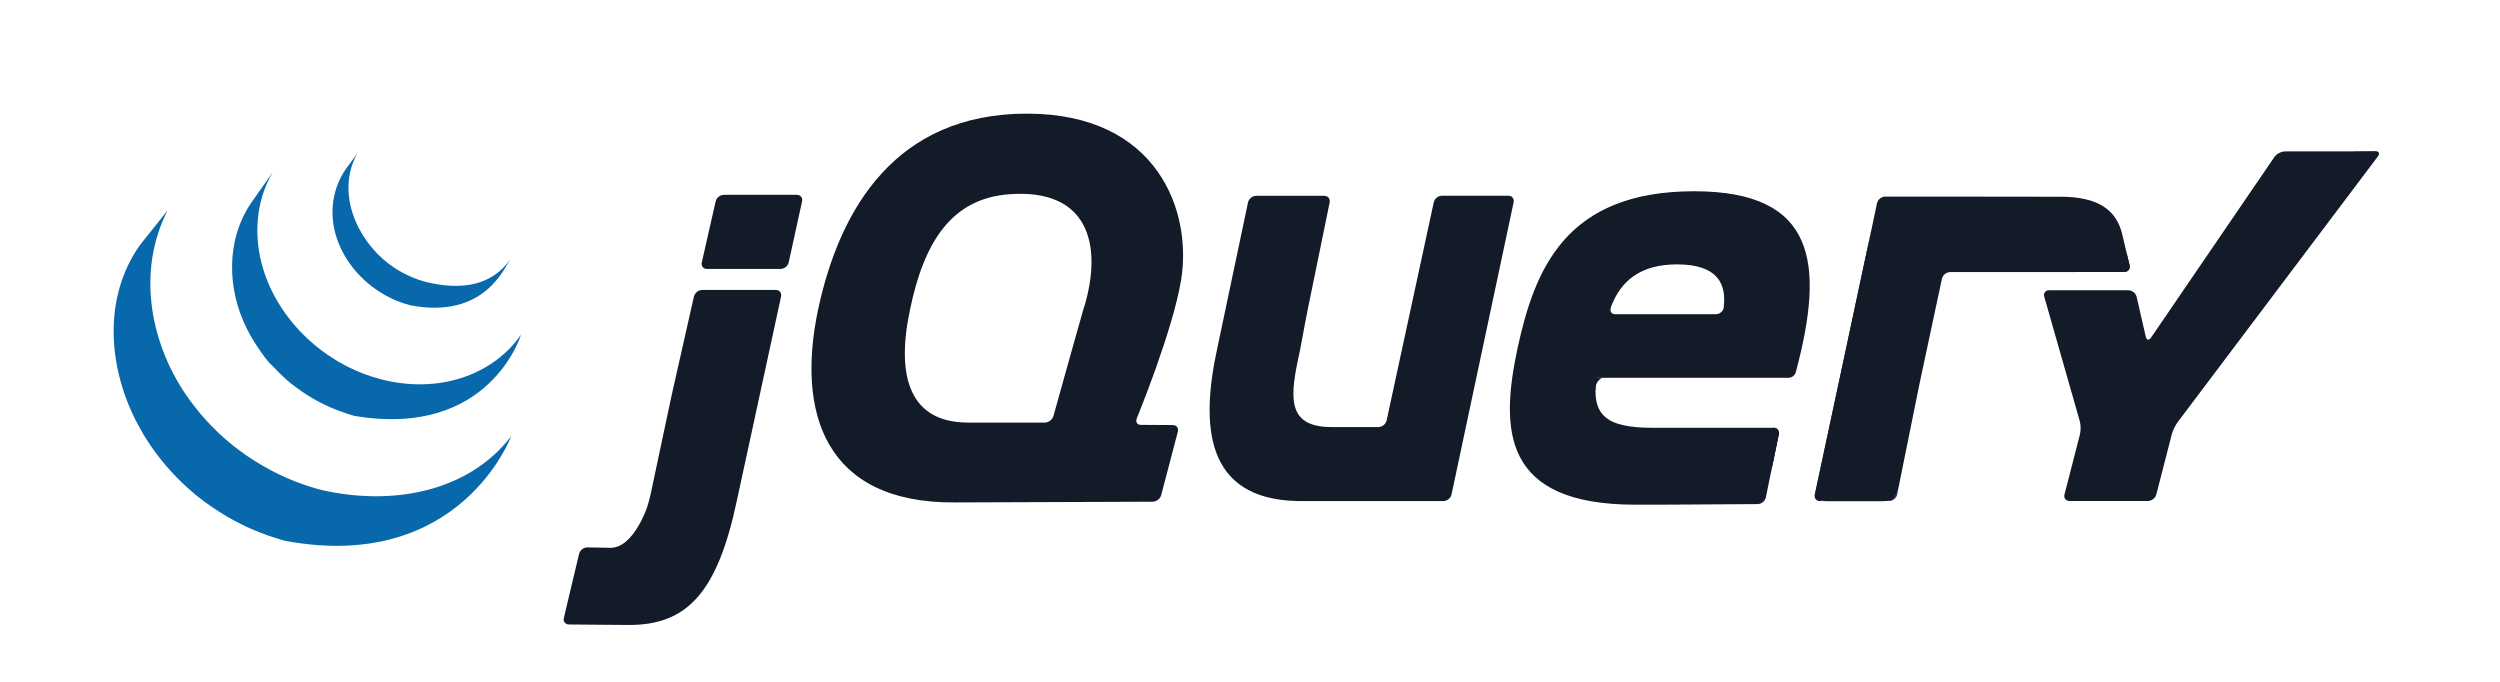
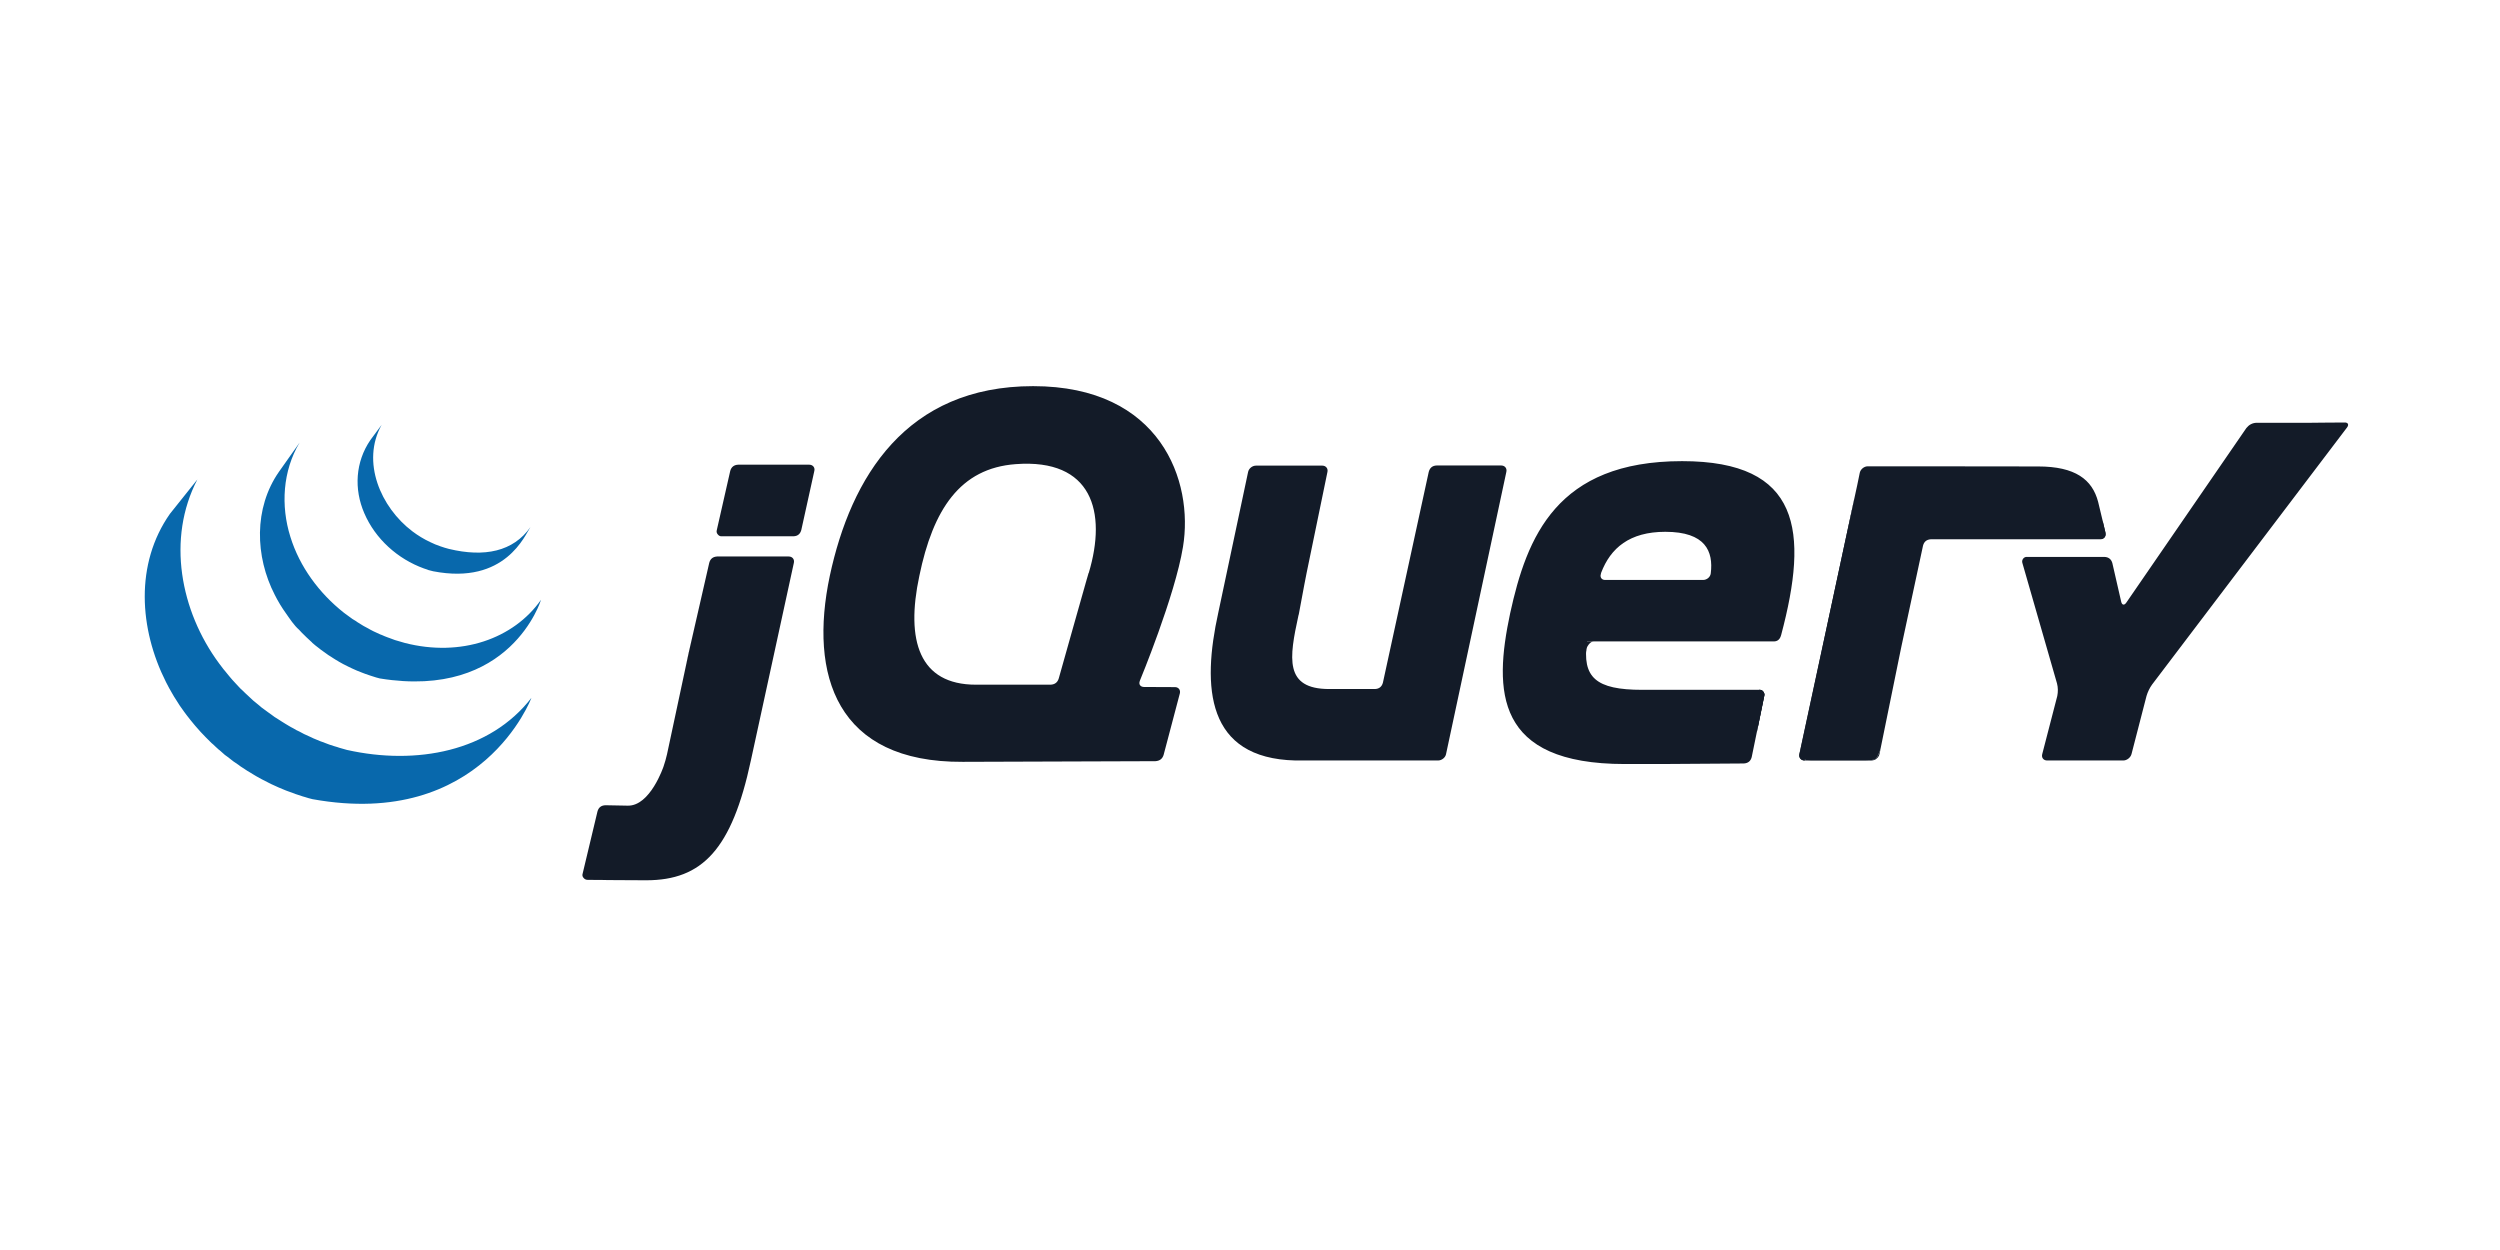
- <svg xmlns="http://www.w3.org/2000/svg" height="60" width="220">
-   <g fill="#131b28">
-     <path d="M95.24 27.578v-.002L93.965 32.1l1.276-4.52zm6.565 9.82l-1.405.002 1.406.008zm-.362 6.752h.002l-8.426.03 8.424-.03zm1.757-6.745l-1.407-.008 1.407.008zm-1.018 6.172l1.468-5.597-1.468 5.598zm31.02-25.777l-2.734 12.853 2.734-12.853zm-7.028 0l-2.076 9.602 2.076-9.602z" />
-     <path d="M132.734 17.222h-5.846a.77.77 0 0 0-.716.577l-4.15 19.205a.77.77 0 0 1-.715.576h-4.138c-4.094 0-3.62-2.83-2.782-6.7l.025-.117.496-2.643.214-1.087 1.888-9.22c.065-.318-.148-.58-.472-.58h-6c-.324 0-.646.26-.712.578l-2.702 12.82c-1.486 6.785-1.092 13.255 6.985 13.458l.234.005h12.678c.324 0 .646-.26.713-.578L133.2 17.8c.067-.318-.143-.578-.468-.578zm23.322 20.426a.46.46 0 0 1 .472.578L155.96 41m-.566 2.776L155.96 41l-.568 2.777zm-.712.584l-10.774.052 10.773-.052z" />
-     <path d="M140.42 34.074c-.005-.304.34-.827.666-.827l-.73-.012c-.33 3.3.064.84.064.84zm4.02 10.336l-.112.001.112-.001zm11.616-6.762a.46.46 0 0 1 .472.578l-.66 3.227m-8.66 2.952h-.024.024zm-1.435-.005h-.083.083zm-.438 0h-.138.138zm-.435 0h-.12.12zm.8 0h-.354.354z" />
-     <path d="M147.185 44.405l-1.4.005 1.4-.005zm7.5-.045l-7.48.046 7.48-.046zm.7-.583l.475-2.325-.476 2.326zM145.2 44.4h-.3.3zm-.873.002h-.417.417zm.442-.002h-.33.33zM59.25 34.144l.908-4.026-1.038 4.602-.996 4.687.873-4.1.253-1.154zm10.868-17h-6.42a.78.78 0 0 0-.721.575l-1.218 5.375a.45.45 0 0 0 .46.575h6.47a.77.77 0 0 0 .717-.576l1.177-5.373c.07-.317-.14-.576-.464-.576zm-1.398 8.95l-1.883 8.7 1.883-8.7zM50.07 54.958l5.294.042c-1.563 0-4.144-.03-5.296-.043zm10.995-28.866l-.9 4.026.9-4.026z" />
-     <path d="M68.256 25.516h-6.47a.78.78 0 0 0-.72.576l-1.817 8.05-.253 1.154-1.746 8.218a12.38 12.38 0 0 1-.311 1.137s-1.2 3.597-3.24 3.556l-2.014-.037a.77.77 0 0 0-.725.563l-1.34 5.64a.45.45 0 0 0 .451.581l5.296.043c5.076 0 7.752-2.813 9.468-10.906l3.9-18c.068-.317-.14-.576-.466-.576zm91.924 18.567c-.324 0-.535-.26-.467-.578l4.868-22.8" />
-     <path d="M166.944 43.504l1.97-9.732-1.97 9.732zm-7.16.3c-.04-.16-.016-.548.053-.866l2.3-10.823-2.434 11.4c-.068.318.142.578.467.578h.6c-.325 0-.948-.13-.987-.3z" />
-     <path d="M166.56 43.953c-.177.072-.587.13-.912.13h.6c.324 0 .643-.26.707-.58l.117-.578c-.065.318-.326.956-.503 1.027zm1.37-5.315l.87-4.295-.87 4.295z" />
-     <path d="M187.137 22.232l.268 1.108c.074.317-.13.574-.455.575m-19.888 19l.867-4.288-.867 4.288zm19.808-21.828l.265 1.135-.265-1.135zm-18.072 13.246l.24-1.148.928-4.348-1.05 4.925-.116.57zM164.66 20.33l-2.502 11.774 2.514-11.774z" />
-     <path d="M187.404 23.34l-.268-1.108-.4-1.7c-.526-2.042-2.07-3.22-5.42-3.22l-10.02-.012h-5.405c-.324 0-.646.26-.712.577l-.24 1.13-.36 1.707-4.744 22.224c-.07.318-.092.707-.053.866s.662.3.987.3h4.876c.325 0 .736-.06.912-.13s.44-.7.503-1.027l1.852-9.153 1.98-9.275a.77.77 0 0 1 .712-.575l15.343-.007c.324-.001.53-.258.455-.575zm19.75-10.02l-1.18.004h-4.9a1.26 1.26 0 0 0-.924.488l-10.86 15.9c-.184.27-.393.23-.465-.087l-.8-3.505a.78.78 0 0 0-.722-.575h-6.98a.42.42 0 0 0-.428.567l3.128 10.958a2.59 2.59 0 0 1 .016 1.14l-1.364 5.304c-.08.315.12.573.444.573h6.9c.324 0 .656-.257.737-.573l1.364-5.304a3.53 3.53 0 0 1 .502-1.044l17.63-23.398c.196-.26.1-.47-.235-.468l-1.85.012zm-55.46 13.726c-.04.346-.366.604-.7.604h-8.85c-.306 0-.46-.208-.416-.465.003-.007.004-.014.008-.02-.004-.007-.004-.017-.001-.027l.04-.15c.845-2.247 2.567-3.723 5.803-3.723 3.643 0 4.354 1.78 4.107 3.78zm-2.596-10.216c-11.36 0-14.053 6.896-15.563 13.856-1.5 7.094-1.38 13.727 10.376 13.727h.417l.112-.001h.896l.437-.001 1.434-.005 7.48-.046a.77.77 0 0 0 .705-.58l1.136-5.554a.46.46 0 0 0-.472-.578h-10.57c-4.203 0-5.452-1.117-4.992-4.4h16.895a.7.7 0 0 0 .625-.436.62.62 0 0 0 .041-.148c2.507-9.46 1.787-15.833-8.96-15.833zM95.4 27l-.16.566c0 .002-1.276 4.523-1.276 4.523L92.7 36.62a.83.83 0 0 1-.751.568h-6.752c-5.122 0-6.37-4.006-5.122-9.914 1.247-6.043 3.692-9.8 8.733-10.18 6.9-.52 8.267 4.326 6.603 9.918zm4.63 9.83s3.183-7.73 3.906-12.195C104.924 18.668 101.932 10 90.373 10 78.88 10 73.9 18.276 71.986 27.272c-1.904 9.06.6 17.008 12.018 16.943l17.44-.064a.82.82 0 0 0 .74-.574l1.468-5.598c.082-.314-.117-.573-.44-.574l-2.813-.017c-.276-.002-.434-.18-.4-.417a.54.54 0 0 1 .034-.132z" />
-     <path d="M156.924 31.666c0 .214-.173.388-.388.388a.39.39 0 0 1-.388-.388c0-.214.174-.387.388-.387s.388.173.388.387z" />
-   </g>
-   <path d="M12.276 21.615c-3.173 4.56-2.778 10.495-.354 15.34l.3.563c.022.043.047.085.07.125.04.077.084.15.126.226l.23.397.132.217.384.597a19.84 19.84 0 0 0 .389.561l.077.103a18.36 18.36 0 0 0 .355.471l.133.17.328.402.125.15a21.04 21.04 0 0 0 .456.521c.016.017.02.02.027.03a22.92 22.92 0 0 0 .464.489l.15.15.37.363.152.144c.167.157.336.3.507.462.037.033.067.057.096.082l.46.4.2.152.384.3.205.156.43.3.157.112c.015.01.028.02.043.03.138.095.278.186.42.277l.18.12a23.32 23.32 0 0 0 .656.402l.18.102.492.276c.1.048.182.094.272.14l.352.183.08.04.144.07.558.258.118.053a19.98 19.98 0 0 0 .651.27l.158.062.614.228.077.027a19.57 19.57 0 0 0 .685.224l.165.05c.234.07.466.155.707.2 15.346 2.8 19.804-9.222 19.804-9.222-3.744 4.878-10.4 6.164-16.686 4.732-.238-.054-.47-.128-.703-.197l-.175-.053a22.27 22.27 0 0 1-.677-.22l-.093-.033a21.28 21.28 0 0 1-.597-.221l-.167-.066c-.217-.086-.432-.175-.644-.268l-.13-.057-.543-.253-.157-.075-.42-.214-.28-.147c-.17-.1-.337-.186-.504-.282l-.17-.095a24.39 24.39 0 0 1-.656-.402c-.06-.038-.118-.08-.177-.118l-.467-.3-.15-.106-.44-.32-.594-.448-.178-.142-.496-.418c-.017-.015-.036-.03-.054-.046a19.62 19.62 0 0 1-.52-.474l-.147-.14-.375-.367-.147-.147-.46-.486a.51.51 0 0 0-.023-.024 18.69 18.69 0 0 1-.466-.531l-.122-.145-.336-.415-.123-.153-.388-.516c-3.496-4.768-4.752-11.345-1.958-16.746m7.383-.702c-2.295 3.302-2.17 7.723-.38 11.216a14.61 14.61 0 0 0 1.015 1.694c.344.493.725 1.08 1.18 1.475a12.93 12.93 0 0 0 .515.534 5.43 5.43 0 0 0 .136.134l.526.5c.007.006.014.013.02.02.205.18.4.348.62.513l.14.1a15.08 15.08 0 0 0 .643.469c.007.005.012.01.02.014.097.067.195.13.293.193.047.03.092.063.14.092.157.1.315.198.476.292l.067.04.42.235c.05.028.1.052.15.078l.295.152c.015.007.03.014.045.02a15.1 15.1 0 0 0 .614.286c.045.02.1.037.136.056l.504.204.216.08c.153.057.307.1.462.16l.2.067c.22.07.44.155.67.193 11.85 1.963 14.584-7.16 14.584-7.16-2.466 3.552-7.24 5.246-12.337 3.923a14.63 14.63 0 0 1-.671-.194c-.068-.02-.134-.043-.202-.065a13.6 13.6 0 0 1-.469-.162l-.212-.08a14.79 14.79 0 0 1-.505-.204L31.3 32.6a14.1 14.1 0 0 1-.618-.287c-.105-.05-.207-.105-.3-.158l-.18-.092a14.72 14.72 0 0 1-.392-.221l-.094-.053c-.16-.094-.318-.2-.475-.3-.048-.03-.095-.064-.143-.096L28.8 31.2c-.218-.15-.43-.3-.64-.468l-.144-.113c-2.23-1.76-4-4.168-4.84-6.896-.88-2.83-.7-6.007.835-8.585m6.4-.235c-1.353 2-1.486 4.463-.547 6.662 1 2.334 3.018 4.165 5.386 5.033l.294.102.13.04.422.122c6.543 1.264 8.317-3.357 8.8-4.037-1.555 2.238-4.167 2.775-7.372 1.997a8.34 8.34 0 0 1-.776-.239 9.48 9.48 0 0 1-.921-.383c-.57-.273-1.112-.605-1.615-.985-2.868-2.176-4.65-6.328-2.778-9.7" fill="#0868ac" />
+ <svg xmlns="http://www.w3.org/2000/svg" width="96" zoomAndPan="magnify" viewBox="0 0 72 36" height="48" preserveAspectRatio="xMidYMid meet" version="1.0">
+   <path fill="#131b28" d="M 31.301 16.68 L 30.895 18.109 L 31.301 16.684 Z M 33.391 19.785 L 32.945 19.789 L 33.391 19.789 Z M 33.277 21.922 L 30.594 21.93 Z M 33.836 19.789 L 33.387 19.785 Z M 33.512 21.742 L 33.98 19.969 Z M 43.387 13.59 L 42.516 17.652 Z M 41.148 13.59 L 40.488 16.625 Z M 41.148 13.59 " fill-opacity="1" fill-rule="nonzero" />
+   <path fill="#131b28" d="M 43.238 13.406 L 41.375 13.406 C 41.254 13.41 41.18 13.473 41.148 13.59 L 39.828 19.66 C 39.797 19.777 39.719 19.84 39.598 19.844 L 38.281 19.844 C 36.98 19.844 37.129 18.949 37.395 17.727 L 37.406 17.688 L 37.562 16.852 L 37.629 16.508 L 38.23 13.594 C 38.254 13.492 38.184 13.41 38.082 13.41 L 36.172 13.41 C 36.066 13.41 35.965 13.492 35.945 13.594 L 35.086 17.648 C 34.613 19.793 34.738 21.84 37.309 21.902 L 41.418 21.902 C 41.52 21.902 41.625 21.82 41.645 21.723 L 43.383 13.59 C 43.406 13.488 43.34 13.406 43.234 13.406 Z M 50.66 19.867 C 50.711 19.863 50.75 19.879 50.781 19.918 C 50.812 19.957 50.824 20 50.809 20.047 L 50.629 20.926 M 50.449 21.805 L 50.629 20.926 Z M 50.223 21.988 L 46.793 22.004 Z M 50.223 21.988 " fill-opacity="1" fill-rule="nonzero" />
+   <path fill="#131b28" d="M 45.684 18.734 C 45.68 18.641 45.793 18.473 45.895 18.473 L 45.664 18.469 C 45.559 19.512 45.684 18.734 45.684 18.734 Z M 46.961 22.004 L 46.926 22.004 Z M 50.66 19.867 C 50.711 19.863 50.75 19.879 50.781 19.918 C 50.812 19.957 50.824 20 50.809 20.047 L 50.602 21.07 M 47.844 22.004 L 47.836 22.004 Z M 47.387 22 L 47.359 22 Z M 47.246 22 L 47.203 22 Z M 47.109 22 L 47.07 22 Z M 47.363 22 L 47.25 22 Z M 47.363 22 " fill-opacity="1" fill-rule="nonzero" />
+   <path fill="#131b28" d="M 47.836 22.004 L 47.391 22.004 Z M 50.223 21.988 L 47.844 22.004 Z M 50.445 21.805 L 50.598 21.07 Z M 47.203 22 L 47.109 22 Z M 46.926 22 L 46.793 22 Z M 47.066 22 L 46.961 22 Z M 19.848 18.758 L 20.137 17.484 L 19.805 18.941 L 19.488 20.422 L 19.766 19.125 L 19.848 18.762 Z M 23.305 13.383 L 21.262 13.383 C 21.141 13.387 21.062 13.449 21.031 13.562 L 20.645 15.262 C 20.629 15.312 20.641 15.355 20.672 15.391 C 20.703 15.43 20.742 15.449 20.789 15.445 L 22.852 15.445 C 22.973 15.441 23.047 15.379 23.078 15.262 L 23.453 13.562 C 23.477 13.465 23.41 13.383 23.305 13.383 Z M 22.859 16.211 L 22.262 18.965 Z M 16.926 25.34 L 18.609 25.352 C 18.113 25.352 17.289 25.344 16.922 25.34 Z M 20.422 16.211 L 20.137 17.484 Z M 20.422 16.211 " fill-opacity="1" fill-rule="nonzero" />
+   <path fill="#131b28" d="M 22.711 16.027 L 20.652 16.027 C 20.531 16.035 20.457 16.094 20.426 16.211 L 19.844 18.758 L 19.766 19.121 L 19.211 21.719 C 19.184 21.844 19.148 21.961 19.109 22.078 C 19.109 22.078 18.727 23.219 18.078 23.203 L 17.438 23.191 C 17.316 23.195 17.238 23.254 17.207 23.371 L 16.781 25.156 C 16.766 25.203 16.773 25.246 16.805 25.281 C 16.836 25.32 16.875 25.34 16.926 25.34 L 18.609 25.352 C 20.227 25.352 21.078 24.461 21.625 21.902 L 22.863 16.211 C 22.887 16.109 22.82 16.027 22.715 16.027 Z M 51.973 21.902 C 51.871 21.902 51.801 21.816 51.824 21.719 L 53.375 14.508 " fill-opacity="1" fill-rule="nonzero" />
+   <path fill="#131b28" d="M 54.125 21.719 L 54.754 18.641 Z M 51.848 21.812 C 51.832 21.762 51.84 21.641 51.863 21.539 L 52.594 18.117 L 51.82 21.723 C 51.801 21.82 51.867 21.902 51.969 21.902 L 52.16 21.902 C 52.059 21.902 51.859 21.863 51.848 21.809 Z M 51.848 21.812 " fill-opacity="1" fill-rule="nonzero" />
+   <path fill="#131b28" d="M 54.004 21.859 C 53.945 21.883 53.816 21.902 53.715 21.902 L 53.902 21.902 C 54.008 21.902 54.109 21.816 54.129 21.719 L 54.168 21.535 C 54.145 21.637 54.062 21.836 54.008 21.859 Z M 54.441 20.18 L 54.715 18.82 Z M 54.441 20.18 " fill-opacity="1" fill-rule="nonzero" />
+   <path fill="#131b28" d="M 60.555 14.992 L 60.637 15.34 C 60.66 15.441 60.598 15.523 60.492 15.523 M 54.164 21.531 L 54.438 20.176 Z M 60.469 14.629 L 60.551 14.988 Z M 54.715 18.816 L 54.793 18.453 L 55.086 17.078 L 54.754 18.637 Z M 53.398 14.391 L 52.602 18.113 L 53.402 14.391 Z M 53.398 14.391 " fill-opacity="1" fill-rule="nonzero" />
+   <path fill="#131b28" d="M 60.637 15.34 L 60.555 14.992 L 60.426 14.453 C 60.258 13.809 59.766 13.434 58.699 13.434 L 55.512 13.43 L 53.789 13.43 C 53.688 13.43 53.586 13.512 53.562 13.613 L 53.488 13.973 L 53.371 14.512 L 51.863 21.539 C 51.84 21.641 51.832 21.762 51.848 21.812 C 51.859 21.863 52.059 21.906 52.16 21.906 L 53.711 21.906 C 53.816 21.906 53.945 21.887 54.004 21.867 C 54.059 21.844 54.141 21.645 54.164 21.543 L 54.754 18.648 L 55.383 15.715 C 55.414 15.598 55.488 15.539 55.609 15.531 L 60.492 15.531 C 60.598 15.531 60.66 15.449 60.637 15.348 Z M 66.926 12.172 L 66.551 12.176 L 64.988 12.176 C 64.867 12.18 64.77 12.234 64.695 12.328 L 61.238 17.355 C 61.18 17.441 61.113 17.43 61.09 17.328 L 60.836 16.219 C 60.805 16.105 60.727 16.043 60.605 16.039 L 58.383 16.039 C 58.336 16.035 58.297 16.051 58.266 16.09 C 58.238 16.129 58.23 16.172 58.246 16.219 L 59.242 19.684 C 59.273 19.801 59.273 19.922 59.25 20.043 L 58.816 21.719 C 58.789 21.82 58.852 21.902 58.957 21.902 L 61.152 21.902 C 61.254 21.902 61.359 21.82 61.387 21.719 L 61.82 20.043 C 61.855 19.926 61.91 19.812 61.98 19.715 L 67.594 12.312 C 67.656 12.23 67.625 12.164 67.52 12.168 L 66.93 12.172 Z M 49.27 16.512 C 49.258 16.621 49.156 16.703 49.047 16.703 L 46.23 16.703 C 46.133 16.703 46.086 16.637 46.098 16.559 C 46.102 16.555 46.102 16.551 46.102 16.551 C 46.102 16.547 46.102 16.547 46.102 16.543 L 46.113 16.496 C 46.383 15.785 46.93 15.316 47.961 15.316 C 49.121 15.316 49.348 15.879 49.27 16.512 Z M 48.445 13.281 C 44.828 13.281 43.973 15.465 43.492 17.664 C 43.016 19.906 43.051 22.004 46.793 22.004 L 47.844 22.004 L 50.223 21.988 C 50.344 21.98 50.418 21.922 50.449 21.805 L 50.809 20.047 C 50.824 20 50.812 19.957 50.781 19.918 C 50.75 19.879 50.711 19.863 50.66 19.867 L 47.297 19.867 C 45.957 19.867 45.559 19.512 45.707 18.473 L 51.086 18.473 C 51.18 18.473 51.246 18.426 51.281 18.336 C 51.289 18.32 51.293 18.305 51.297 18.289 C 52.094 15.297 51.863 13.281 48.445 13.281 Z M 31.352 16.5 L 31.301 16.676 C 31.301 16.68 30.895 18.109 30.895 18.109 L 30.492 19.539 C 30.457 19.656 30.375 19.715 30.254 19.719 L 28.105 19.719 C 26.477 19.719 26.078 18.453 26.477 16.586 C 26.871 14.676 27.648 13.484 29.254 13.367 C 31.449 13.203 31.887 14.734 31.355 16.504 Z M 32.828 19.605 C 32.828 19.605 33.84 17.164 34.07 15.75 C 34.383 13.863 33.434 11.121 29.754 11.121 C 26.094 11.121 24.508 13.738 23.898 16.586 C 23.293 19.449 24.09 21.961 27.727 21.941 L 33.277 21.922 C 33.398 21.914 33.477 21.855 33.512 21.742 L 33.98 19.969 C 34.004 19.871 33.941 19.789 33.84 19.789 L 32.945 19.785 C 32.855 19.781 32.805 19.727 32.816 19.652 C 32.82 19.637 32.82 19.625 32.828 19.609 Z M 32.828 19.605 " fill-opacity="1" fill-rule="nonzero" />
+   <path fill="#131b28" d="M 50.938 17.973 C 50.938 18.043 50.883 18.098 50.812 18.098 C 50.73 18.098 50.691 18.055 50.688 17.973 C 50.688 17.906 50.746 17.852 50.812 17.852 C 50.879 17.852 50.938 17.906 50.938 17.973 Z M 50.938 17.973 " fill-opacity="1" fill-rule="nonzero" />
+   <path fill="#0868ac" d="M 4.895 14.797 C 3.883 16.238 4.008 18.113 4.781 19.645 L 4.875 19.824 C 4.883 19.84 4.891 19.852 4.898 19.863 C 4.91 19.887 4.926 19.91 4.938 19.934 L 5.012 20.062 L 5.055 20.129 L 5.176 20.32 C 5.215 20.379 5.258 20.438 5.301 20.496 L 5.324 20.527 C 5.363 20.578 5.398 20.629 5.438 20.676 L 5.48 20.73 L 5.586 20.859 L 5.625 20.906 C 5.672 20.961 5.719 21.016 5.77 21.07 C 5.773 21.074 5.777 21.078 5.777 21.078 C 5.828 21.133 5.875 21.184 5.926 21.234 L 6.09 21.398 L 6.141 21.441 C 6.191 21.492 6.246 21.539 6.301 21.59 C 6.312 21.598 6.324 21.605 6.332 21.613 L 6.477 21.742 L 6.543 21.789 L 6.664 21.883 L 6.73 21.934 L 6.867 22.027 L 6.914 22.062 C 6.922 22.066 6.926 22.07 6.93 22.074 C 6.973 22.102 7.02 22.133 7.062 22.16 L 7.121 22.199 C 7.191 22.242 7.258 22.285 7.328 22.324 L 7.387 22.359 L 7.543 22.445 C 7.574 22.461 7.602 22.477 7.629 22.488 L 7.742 22.547 L 7.812 22.582 L 7.992 22.664 L 8.027 22.68 C 8.098 22.711 8.168 22.738 8.234 22.766 L 8.285 22.785 L 8.48 22.855 L 8.508 22.867 C 8.578 22.891 8.652 22.914 8.723 22.938 L 8.777 22.953 C 8.852 22.977 8.926 23 9 23.016 C 13.887 23.902 15.305 20.098 15.305 20.098 C 14.113 21.641 11.996 22.047 9.992 21.598 C 9.918 21.578 9.844 21.555 9.77 21.535 L 9.715 21.516 C 9.641 21.496 9.57 21.473 9.5 21.449 L 9.469 21.438 C 9.406 21.414 9.344 21.391 9.281 21.367 L 9.227 21.348 C 9.156 21.32 9.09 21.289 9.02 21.262 L 8.98 21.242 L 8.809 21.164 L 8.758 21.141 L 8.625 21.07 L 8.535 21.027 C 8.48 20.992 8.426 20.965 8.375 20.938 L 8.32 20.906 C 8.25 20.863 8.18 20.824 8.109 20.777 C 8.094 20.766 8.074 20.754 8.055 20.742 L 7.906 20.648 L 7.859 20.613 L 7.719 20.512 L 7.527 20.371 L 7.473 20.324 L 7.316 20.195 C 7.309 20.188 7.305 20.184 7.297 20.18 C 7.242 20.129 7.188 20.078 7.133 20.027 L 7.086 19.984 L 6.965 19.867 L 6.918 19.824 L 6.773 19.668 C 6.77 19.664 6.77 19.664 6.766 19.66 C 6.715 19.605 6.664 19.551 6.617 19.492 L 6.578 19.445 L 6.473 19.316 L 6.434 19.27 L 6.309 19.105 C 5.195 17.598 4.797 15.516 5.684 13.809 M 8.035 13.586 C 7.305 14.633 7.344 16.027 7.914 17.133 C 8.008 17.32 8.117 17.5 8.238 17.668 C 8.348 17.824 8.469 18.012 8.613 18.137 C 8.664 18.195 8.719 18.25 8.777 18.305 C 8.789 18.32 8.805 18.332 8.82 18.348 L 8.988 18.504 C 8.988 18.508 8.992 18.508 8.992 18.512 C 9.059 18.57 9.121 18.621 9.191 18.672 L 9.234 18.707 C 9.305 18.758 9.371 18.805 9.441 18.855 C 9.441 18.855 9.445 18.855 9.445 18.859 C 9.477 18.879 9.508 18.898 9.539 18.918 C 9.555 18.93 9.57 18.938 9.586 18.949 C 9.633 18.98 9.684 19.012 9.734 19.039 L 9.758 19.055 L 9.891 19.129 C 9.906 19.137 9.922 19.145 9.938 19.152 L 10.031 19.199 C 10.039 19.203 10.043 19.203 10.047 19.207 C 10.113 19.238 10.176 19.27 10.242 19.297 C 10.258 19.305 10.273 19.309 10.285 19.316 L 10.445 19.379 L 10.516 19.406 C 10.562 19.422 10.613 19.438 10.664 19.457 L 10.727 19.477 C 10.797 19.5 10.867 19.523 10.938 19.539 C 14.711 20.156 15.582 17.273 15.582 17.273 C 14.797 18.395 13.277 18.934 11.656 18.516 C 11.582 18.496 11.512 18.473 11.441 18.453 C 11.418 18.445 11.398 18.438 11.375 18.434 C 11.328 18.414 11.277 18.398 11.227 18.379 L 11.16 18.355 C 11.105 18.336 11.051 18.312 11 18.289 L 10.949 18.27 C 10.883 18.242 10.816 18.211 10.754 18.18 C 10.719 18.164 10.688 18.145 10.656 18.129 L 10.602 18.098 C 10.559 18.078 10.516 18.055 10.477 18.031 L 10.445 18.012 C 10.395 17.984 10.344 17.949 10.293 17.918 C 10.277 17.91 10.262 17.898 10.25 17.887 L 10.152 17.828 C 10.086 17.777 10.016 17.73 9.949 17.68 L 9.902 17.645 C 9.195 17.086 8.629 16.324 8.363 15.461 C 8.082 14.566 8.141 13.562 8.629 12.746 M 10.668 12.672 C 10.234 13.305 10.191 14.086 10.492 14.781 C 10.809 15.52 11.453 16.098 12.207 16.371 L 12.301 16.402 L 12.34 16.418 L 12.477 16.453 C 14.559 16.855 15.125 15.395 15.277 15.18 C 14.781 15.887 13.949 16.055 12.93 15.809 C 12.848 15.789 12.766 15.762 12.684 15.734 C 12.582 15.699 12.484 15.66 12.391 15.613 C 12.207 15.527 12.035 15.422 11.875 15.301 C 10.965 14.613 10.395 13.301 10.992 12.234 " fill-opacity="1" fill-rule="nonzero" />
</svg>
